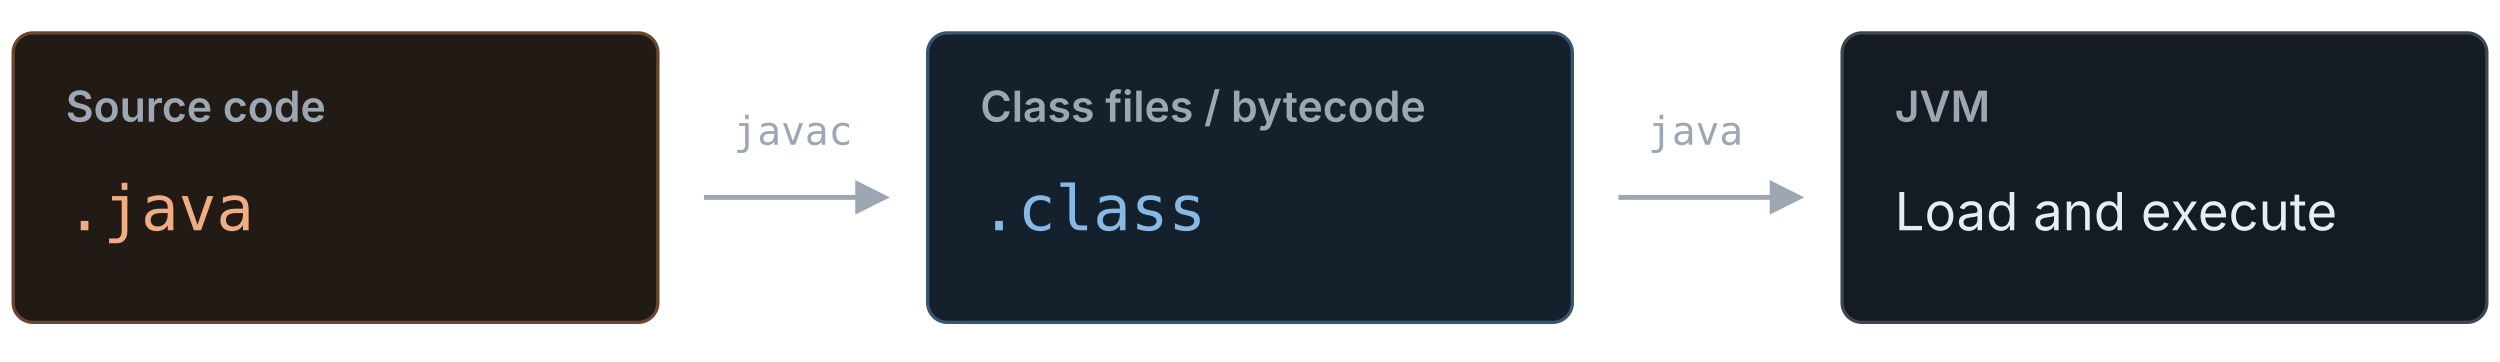
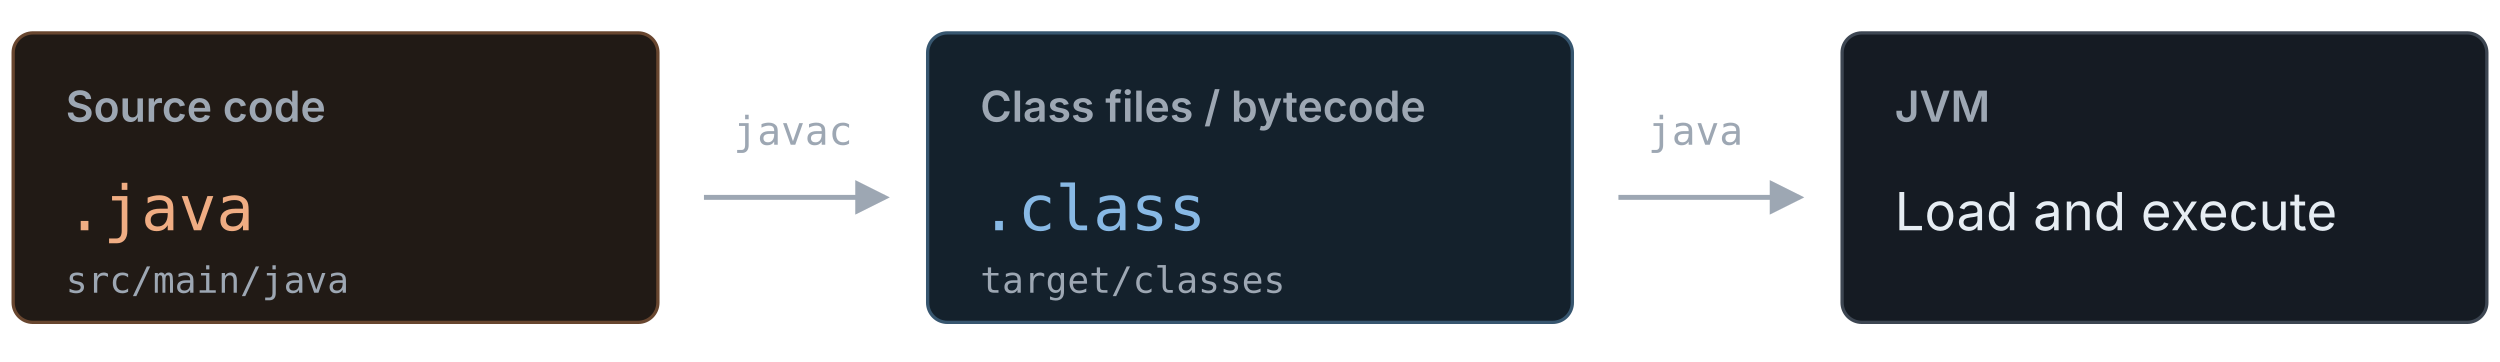
<svg xmlns="http://www.w3.org/2000/svg" width="760" height="110" viewBox="0 0 760 110" role="img" aria-labelledby="title desc">
  <defs>
    <marker id="arrow" markerWidth="7" markerHeight="7" refX="6" refY="3.5" orient="auto">
      <path d="M 0 0 L 7 3.5 L 0 7 Z" fill="#9da7b3" />
    </marker>
  </defs>
  <rect x="4" y="10" width="196" height="88" rx="6" fill="#211a15" stroke="#68462f" />
  <text x="20" y="37" font-size="13" fill="#9da7b3" font-family="-apple-system, BlinkMacSystemFont, 'Segoe UI', sans-serif" font-weight="600">Source code</text>
  <text x="20" y="70" font-size="19" fill="#f0ad83" font-family="'Cascadia Mono', Consolas, monospace" font-weight="400">.java</text>
  <path d="M 214 60 h 55" fill="none" stroke="#9da7b3" stroke-width="1.5" marker-end="url(#arrow)" />
  <text x="223" y="44" font-size="12" fill="#9da7b3" font-family="'Cascadia Mono', Consolas, monospace" font-weight="400">javac</text>
  <rect x="282" y="10" width="196" height="88" rx="6" fill="#14212c" stroke="#37566f" />
  <text x="298" y="37" font-size="13" fill="#9da7b3" font-family="-apple-system, BlinkMacSystemFont, 'Segoe UI', sans-serif" font-weight="600">Class files / bytecode</text>
  <text x="298" y="70" font-size="19" fill="#88b9e5" font-family="'Cascadia Mono', Consolas, monospace" font-weight="400">.class</text>
  <path d="M 492 60 h 55" fill="none" stroke="#9da7b3" stroke-width="1.5" marker-end="url(#arrow)" />
  <text x="501" y="44" font-size="12" fill="#9da7b3" font-family="'Cascadia Mono', Consolas, monospace" font-weight="400">java</text>
  <rect x="560" y="10" width="196" height="88" rx="6" fill="#151b23" stroke="#3d4652" />
  <text x="576" y="37" font-size="13" fill="#9da7b3" font-family="-apple-system, BlinkMacSystemFont, 'Segoe UI', sans-serif" font-weight="600">JVM</text>
  <text x="576" y="70" font-size="16" fill="#e6edf3" font-family="-apple-system, BlinkMacSystemFont, 'Segoe UI', sans-serif" font-weight="400">Load and execute</text>
+   <text x="20" y="89" font-size="11" fill="#9da7b3" font-family="'Cascadia Mono', Consolas, monospace">src/main/java</text>
+   <text x="298" y="89" font-size="11" fill="#9da7b3" font-family="'Cascadia Mono', Consolas, monospace">target/classes</text>
</svg>
